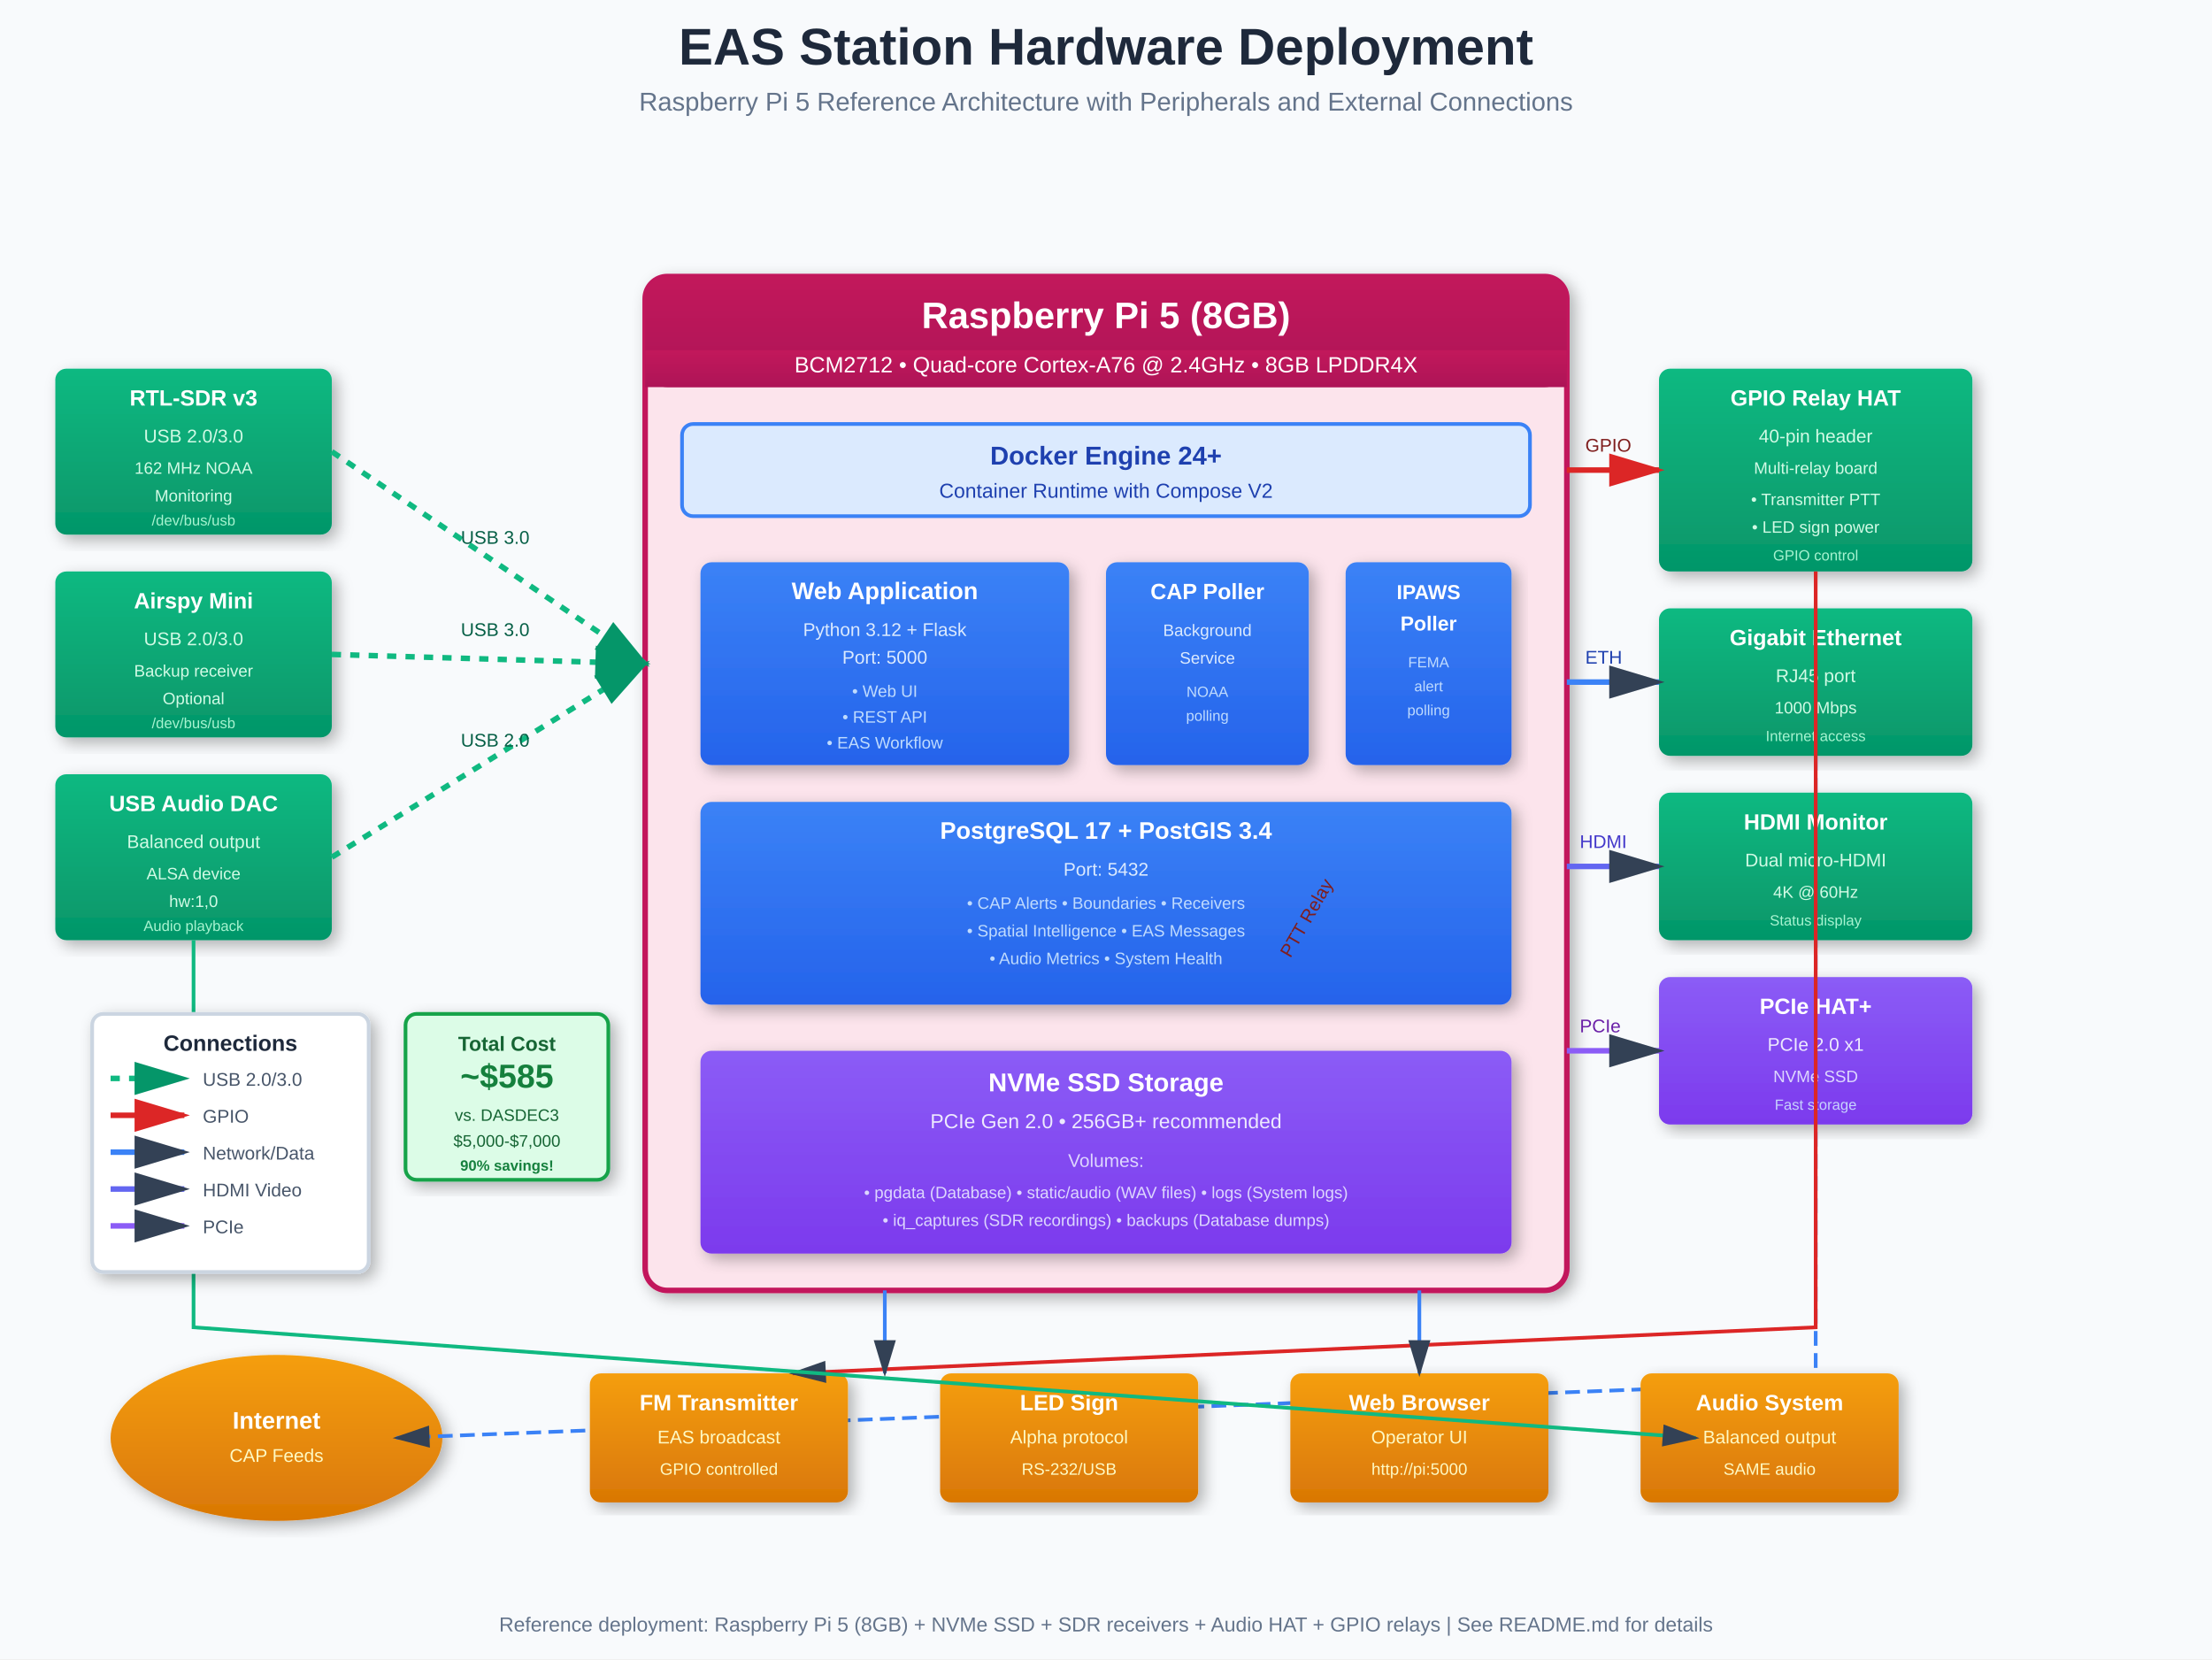
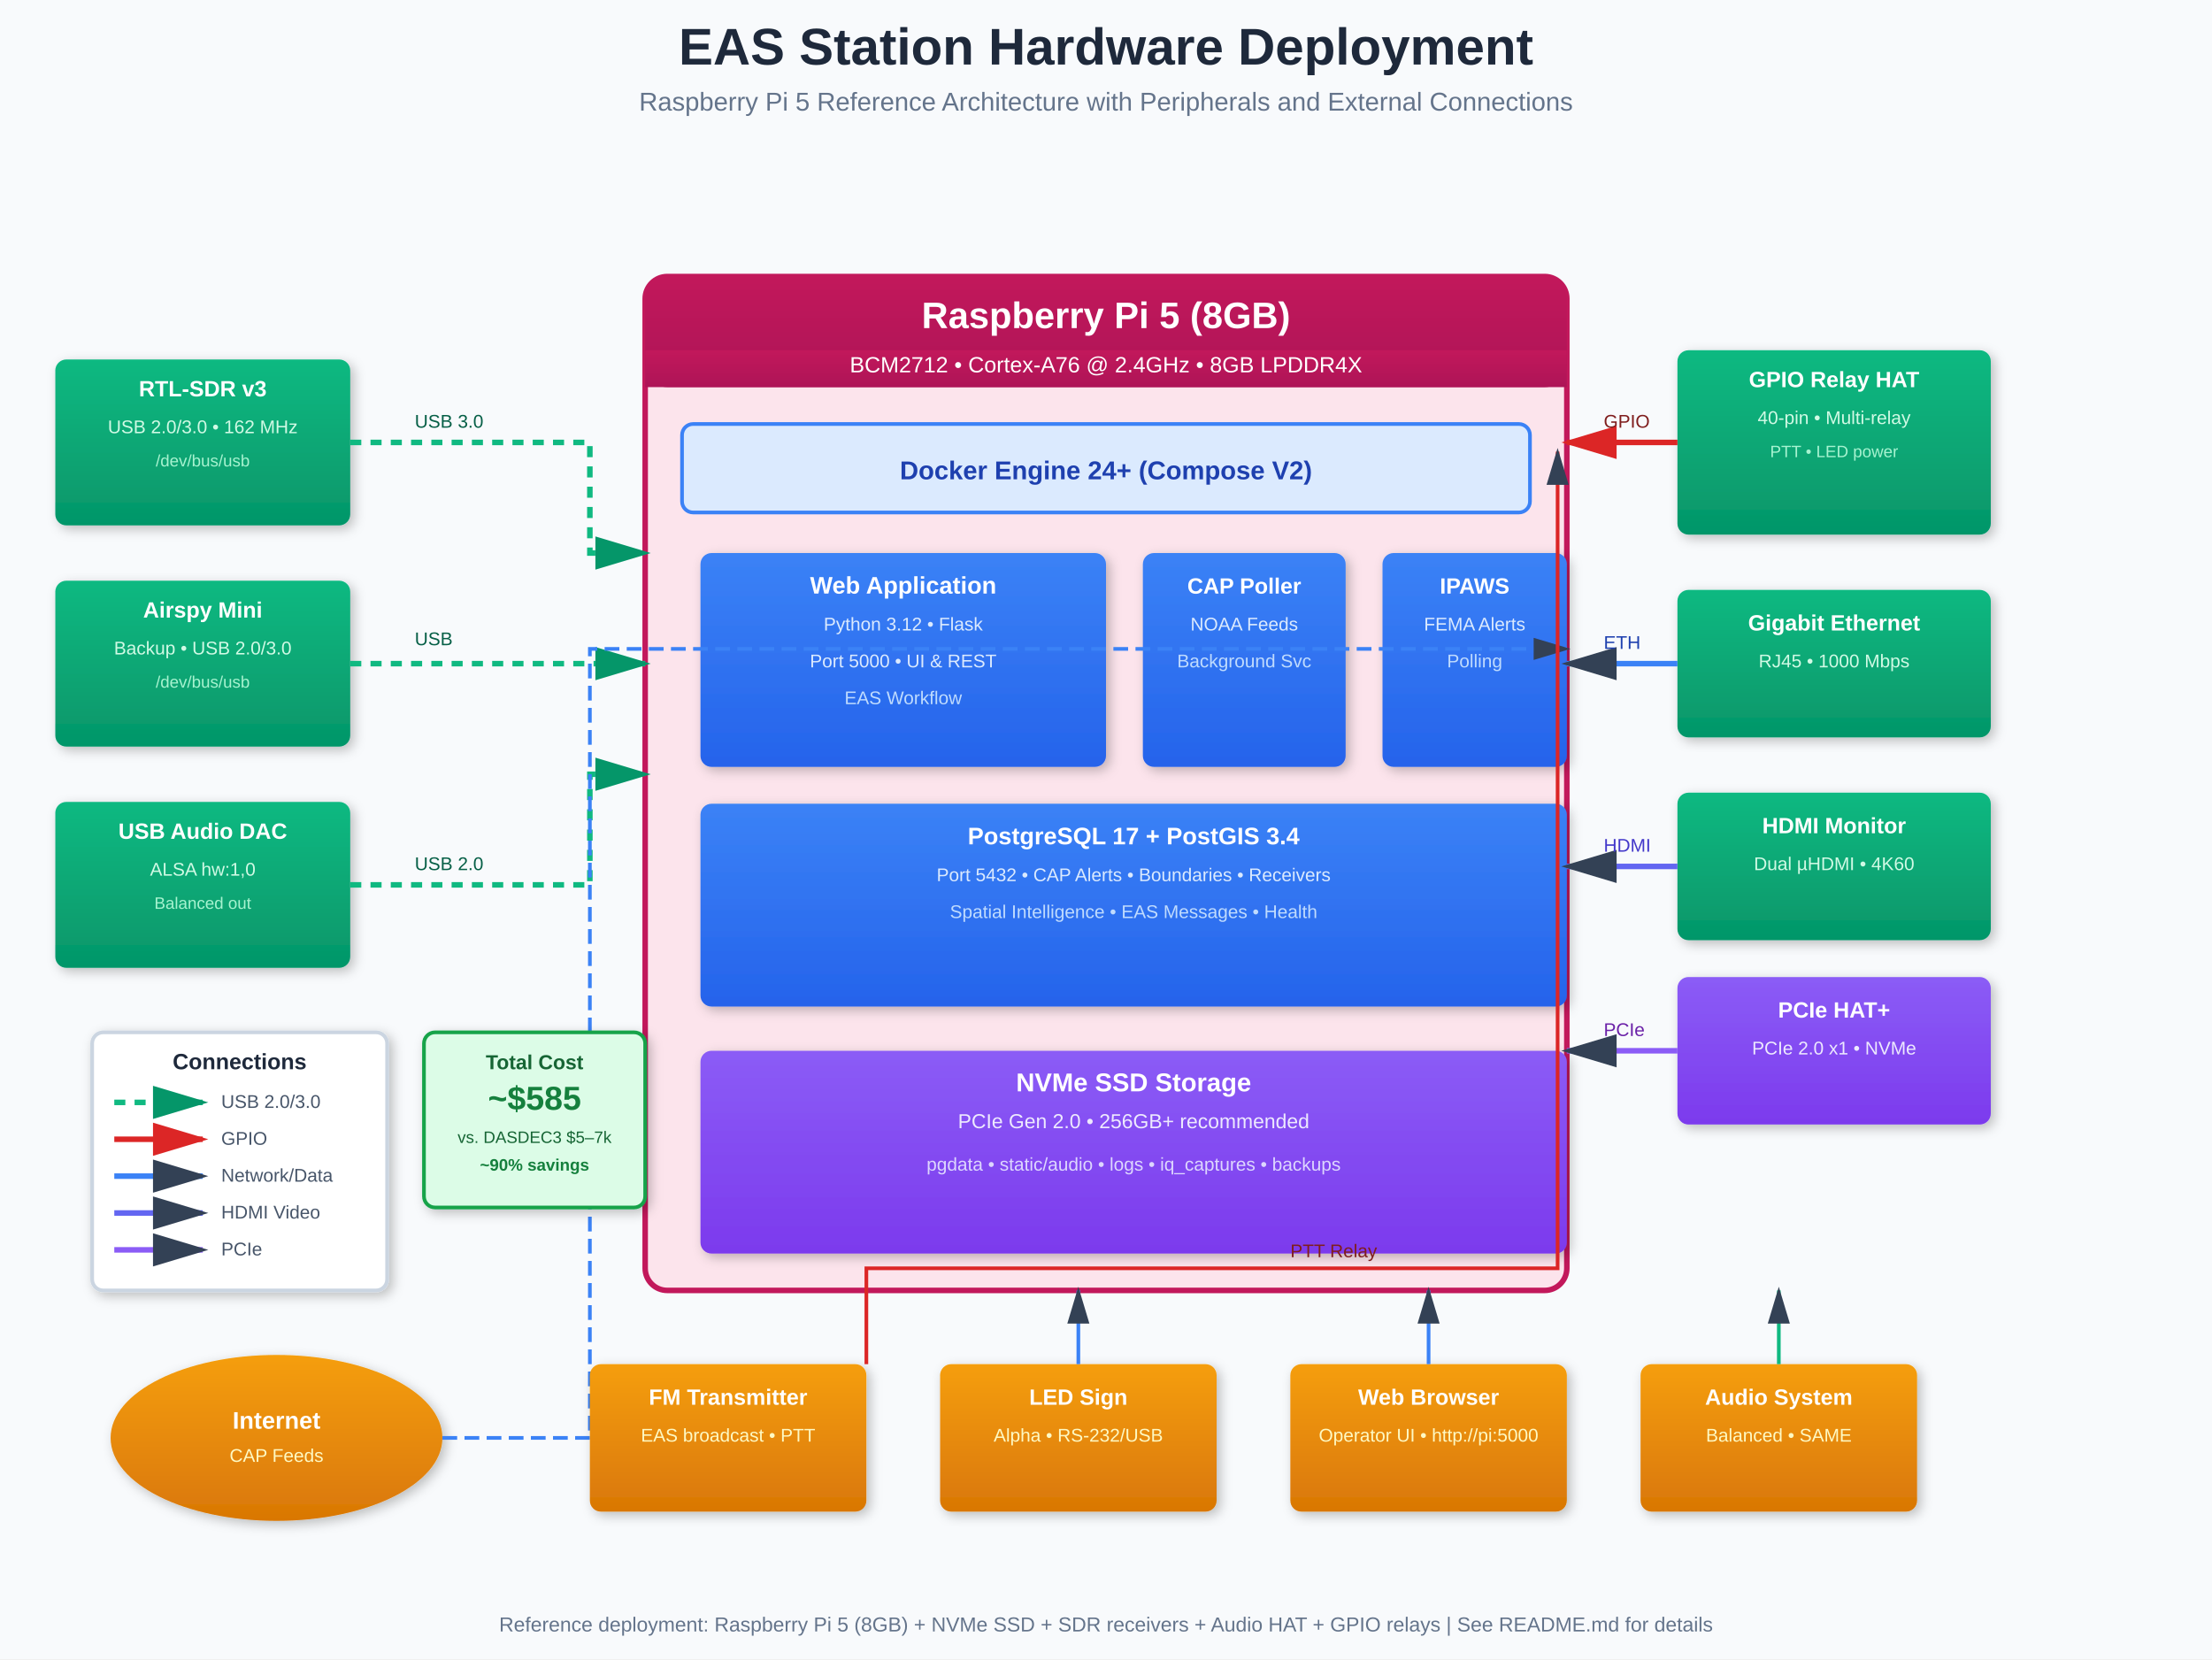
<svg xmlns="http://www.w3.org/2000/svg" width="1200" height="900" viewBox="0 0 1200 900" role="img" aria-labelledby="deploy-title">
  <defs>
    <linearGradient id="dep-grad-pi" x1="0%" y1="0%" x2="0%" y2="100%">
      <stop offset="0%" style="stop-color:#c2185b;stop-opacity:1" />
      <stop offset="100%" style="stop-color:#ad1457;stop-opacity:1" />
    </linearGradient>
    <linearGradient id="dep-grad-container" x1="0%" y1="0%" x2="0%" y2="100%">
      <stop offset="0%" style="stop-color:#3b82f6;stop-opacity:1" />
      <stop offset="100%" style="stop-color:#2563eb;stop-opacity:1" />
    </linearGradient>
    <linearGradient id="dep-grad-peripheral" x1="0%" y1="0%" x2="0%" y2="100%">
      <stop offset="0%" style="stop-color:#10b981;stop-opacity:1" />
      <stop offset="100%" style="stop-color:#059669;stop-opacity:1" />
    </linearGradient>
    <linearGradient id="dep-grad-external" x1="0%" y1="0%" x2="0%" y2="100%">
      <stop offset="0%" style="stop-color:#f59e0b;stop-opacity:1" />
      <stop offset="100%" style="stop-color:#d97706;stop-opacity:1" />
    </linearGradient>
    <linearGradient id="dep-grad-storage" x1="0%" y1="0%" x2="0%" y2="100%">
      <stop offset="0%" style="stop-color:#8b5cf6;stop-opacity:1" />
      <stop offset="100%" style="stop-color:#7c3aed;stop-opacity:1" />
    </linearGradient>
    <filter id="dep-shadow">
-       <feDropShadow dx="3" dy="3" stdDeviation="4" flood-opacity="0.3" />
+       <feDropShadow dx="2" dy="2" stdDeviation="3" flood-opacity="0.25" />
    </filter>
    <marker id="dep-arrow" markerWidth="10" markerHeight="10" refX="9" refY="3" orient="auto">
      <polygon points="0 0, 10 3, 0 6" fill="#334155" />
    </marker>
    <marker id="dep-arrow-usb" markerWidth="10" markerHeight="10" refX="9" refY="3" orient="auto">
      <polygon points="0 0, 10 3, 0 6" fill="#059669" />
    </marker>
    <marker id="dep-arrow-gpio" markerWidth="10" markerHeight="10" refX="9" refY="3" orient="auto">
      <polygon points="0 0, 10 3, 0 6" fill="#dc2626" />
    </marker>
  </defs>
  <rect width="1200" height="900" fill="#f8fafc" />
  <text x="600" y="35" font-family="Arial, sans-serif" font-size="28" font-weight="bold" text-anchor="middle" fill="#1e293b">
    EAS Station Hardware Deployment
  </text>
  <text x="600" y="60" font-family="Arial, sans-serif" font-size="14" text-anchor="middle" fill="#64748b">
    Raspberry Pi 5 Reference Architecture with Peripherals and External Connections
  </text>
-   <rect x="350" y="150" width="500" height="550" rx="12" fill="#fce4ec" stroke="#c2185b" stroke-width="3" filter="url(#dep-shadow)" />
+   <rect x="350" y="150" width="500" height="550" rx="12" fill="#fce4ec" stroke="#c2185b" stroke-width="3" />
  <rect x="350" y="150" width="500" height="60" rx="12" fill="url(#dep-grad-pi)" />
  <rect x="350" y="190" width="500" height="20" fill="url(#dep-grad-pi)" />
  <text x="600" y="178" font-family="Arial, sans-serif" font-size="20" font-weight="bold" text-anchor="middle" fill="white">
    Raspberry Pi 5 (8GB)
  </text>
  <text x="600" y="202" font-family="Arial, sans-serif" font-size="12" text-anchor="middle" fill="white">
-     BCM2712 • Quad-core Cortex-A76 @ 2.4GHz • 8GB LPDDR4X
+     BCM2712 • Cortex-A76 @ 2.4GHz • 8GB LPDDR4X
  </text>
-   <rect x="370" y="230" width="460" height="50" rx="6" fill="#dbeafe" stroke="#3b82f6" stroke-width="2" />
-   <text x="600" y="252" font-family="Arial, sans-serif" font-size="14" font-weight="bold" text-anchor="middle" fill="#1e40af">
-     Docker Engine 24+
-   </text>
-   <text x="600" y="270" font-family="Arial, sans-serif" font-size="11" text-anchor="middle" fill="#1e40af">
-     Container Runtime with Compose V2
+   <rect x="370" y="230" width="460" height="48" rx="6" fill="#dbeafe" stroke="#3b82f6" stroke-width="2" />
+   <text x="600" y="260" font-family="Arial, sans-serif" font-size="14" font-weight="bold" text-anchor="middle" fill="#1e40af">
+     Docker Engine 24+ (Compose V2)
  </text>
  <g id="containers">
-     <rect x="380" y="305" width="200" height="110" rx="6" fill="url(#dep-grad-container)" filter="url(#dep-shadow)" />
-     <text x="480" y="325" font-family="Arial, sans-serif" font-size="13" font-weight="bold" text-anchor="middle" fill="white">Web Application</text>
-     <text x="480" y="345" font-family="Arial, sans-serif" font-size="10" text-anchor="middle" fill="#dbeafe">Python 3.12 + Flask</text>
-     <text x="480" y="360" font-family="Arial, sans-serif" font-size="10" text-anchor="middle" fill="#dbeafe">Port: 5000</text>
-     <text x="480" y="378" font-family="Arial, sans-serif" font-size="9" text-anchor="middle" fill="#bfdbfe">• Web UI</text>
-     <text x="480" y="392" font-family="Arial, sans-serif" font-size="9" text-anchor="middle" fill="#bfdbfe">• REST API</text>
-     <text x="480" y="406" font-family="Arial, sans-serif" font-size="9" text-anchor="middle" fill="#bfdbfe">• EAS Workflow</text>
-     <rect x="600" y="305" width="110" height="110" rx="6" fill="url(#dep-grad-container)" filter="url(#dep-shadow)" />
-     <text x="655" y="325" font-family="Arial, sans-serif" font-size="12" font-weight="bold" text-anchor="middle" fill="white">CAP Poller</text>
-     <text x="655" y="345" font-family="Arial, sans-serif" font-size="9" text-anchor="middle" fill="#dbeafe">Background</text>
-     <text x="655" y="360" font-family="Arial, sans-serif" font-size="9" text-anchor="middle" fill="#dbeafe">Service</text>
-     <text x="655" y="378" font-family="Arial, sans-serif" font-size="8" text-anchor="middle" fill="#bfdbfe">NOAA</text>
-     <text x="655" y="391" font-family="Arial, sans-serif" font-size="8" text-anchor="middle" fill="#bfdbfe">polling</text>
-     <rect x="730" y="305" width="90" height="110" rx="6" fill="url(#dep-grad-container)" filter="url(#dep-shadow)" />
-     <text x="775" y="325" font-family="Arial, sans-serif" font-size="11" font-weight="bold" text-anchor="middle" fill="white">IPAWS</text>
-     <text x="775" y="342" font-family="Arial, sans-serif" font-size="11" font-weight="bold" text-anchor="middle" fill="white">Poller</text>
-     <text x="775" y="362" font-family="Arial, sans-serif" font-size="8" text-anchor="middle" fill="#bfdbfe">FEMA</text>
-     <text x="775" y="375" font-family="Arial, sans-serif" font-size="8" text-anchor="middle" fill="#bfdbfe">alert</text>
-     <text x="775" y="388" font-family="Arial, sans-serif" font-size="8" text-anchor="middle" fill="#bfdbfe">polling</text>
-     <rect x="380" y="435" width="440" height="110" rx="6" fill="url(#dep-grad-container)" filter="url(#dep-shadow)" />
-     <text x="600" y="455" font-family="Arial, sans-serif" font-size="13" font-weight="bold" text-anchor="middle" fill="white">PostgreSQL 17 + PostGIS 3.4</text>
-     <text x="600" y="475" font-family="Arial, sans-serif" font-size="10" text-anchor="middle" fill="#dbeafe">Port: 5432</text>
-     <text x="600" y="493" font-family="Arial, sans-serif" font-size="9" text-anchor="middle" fill="#bfdbfe">• CAP Alerts • Boundaries • Receivers</text>
-     <text x="600" y="508" font-family="Arial, sans-serif" font-size="9" text-anchor="middle" fill="#bfdbfe">• Spatial Intelligence • EAS Messages</text>
-     <text x="600" y="523" font-family="Arial, sans-serif" font-size="9" text-anchor="middle" fill="#bfdbfe">• Audio Metrics • System Health</text>
+     <rect x="380" y="300" width="220" height="116" rx="6" fill="url(#dep-grad-container)" filter="url(#dep-shadow)" />
+     <text x="490" y="322" font-family="Arial, sans-serif" font-size="13" font-weight="bold" text-anchor="middle" fill="white">Web Application</text>
+     <text x="490" y="342" font-family="Arial, sans-serif" font-size="10" text-anchor="middle" fill="#dbeafe">Python 3.12 • Flask</text>
+     <text x="490" y="362" font-family="Arial, sans-serif" font-size="10" text-anchor="middle" fill="#dbeafe">Port 5000 • UI &amp; REST</text>
+     <text x="490" y="382" font-family="Arial, sans-serif" font-size="10" text-anchor="middle" fill="#bfdbfe">EAS Workflow</text>
+     <rect x="620" y="300" width="110" height="116" rx="6" fill="url(#dep-grad-container)" filter="url(#dep-shadow)" />
+     <text x="675" y="322" font-family="Arial, sans-serif" font-size="12" font-weight="bold" text-anchor="middle" fill="white">CAP Poller</text>
+     <text x="675" y="342" font-family="Arial, sans-serif" font-size="10" text-anchor="middle" fill="#dbeafe">NOAA Feeds</text>
+     <text x="675" y="362" font-family="Arial, sans-serif" font-size="10" text-anchor="middle" fill="#bfdbfe">Background Svc</text>
+     <rect x="750" y="300" width="100" height="116" rx="6" fill="url(#dep-grad-container)" filter="url(#dep-shadow)" />
+     <text x="800" y="322" font-family="Arial, sans-serif" font-size="12" font-weight="bold" text-anchor="middle" fill="white">IPAWS</text>
+     <text x="800" y="342" font-family="Arial, sans-serif" font-size="10" text-anchor="middle" fill="#dbeafe">FEMA Alerts</text>
+     <text x="800" y="362" font-family="Arial, sans-serif" font-size="10" text-anchor="middle" fill="#bfdbfe">Polling</text>
+     <rect x="380" y="436" width="470" height="110" rx="6" fill="url(#dep-grad-container)" filter="url(#dep-shadow)" />
+     <text x="615" y="458" font-family="Arial, sans-serif" font-size="13" font-weight="bold" text-anchor="middle" fill="white">PostgreSQL 17 + PostGIS 3.4</text>
+     <text x="615" y="478" font-family="Arial, sans-serif" font-size="10" text-anchor="middle" fill="#dbeafe">Port 5432 • CAP Alerts • Boundaries • Receivers</text>
+     <text x="615" y="498" font-family="Arial, sans-serif" font-size="10" text-anchor="middle" fill="#bfdbfe">Spatial Intelligence • EAS Messages • Health</text>
  </g>
-   <rect x="380" y="570" width="440" height="110" rx="6" fill="url(#dep-grad-storage)" filter="url(#dep-shadow)" />
-   <text x="600" y="592" font-family="Arial, sans-serif" font-size="14" font-weight="bold" text-anchor="middle" fill="white">NVMe SSD Storage</text>
-   <text x="600" y="612" font-family="Arial, sans-serif" font-size="11" text-anchor="middle" fill="#ede9fe">PCIe Gen 2.0 • 256GB+ recommended</text>
-   <text x="600" y="633" font-family="Arial, sans-serif" font-size="10" text-anchor="middle" fill="#ddd6fe">Volumes:</text>
-   <text x="600" y="650" font-family="Arial, sans-serif" font-size="9" text-anchor="middle" fill="#ddd6fe">• pgdata (Database) • static/audio (WAV files) • logs (System logs)</text>
-   <text x="600" y="665" font-family="Arial, sans-serif" font-size="9" text-anchor="middle" fill="#ddd6fe">• iq_captures (SDR recordings) • backups (Database dumps)</text>
+   <rect x="380" y="570" width="470" height="110" rx="6" fill="url(#dep-grad-storage)" filter="url(#dep-shadow)" />
+   <text x="615" y="592" font-family="Arial, sans-serif" font-size="14" font-weight="bold" text-anchor="middle" fill="white">NVMe SSD Storage</text>
+   <text x="615" y="612" font-family="Arial, sans-serif" font-size="11" text-anchor="middle" fill="#ede9fe">PCIe Gen 2.0 • 256GB+ recommended</text>
+   <text x="615" y="635" font-family="Arial, sans-serif" font-size="10" text-anchor="middle" fill="#ddd6fe">pgdata • static/audio • logs • iq_captures • backups</text>
+   <circle cx="350" cy="300" r="0" id="anch-left-300" />
+   <circle cx="350" cy="360" r="0" id="anch-left-360" />
+   <circle cx="350" cy="420" r="0" id="anch-left-420" />
+   <circle cx="850" cy="245" r="0" id="anch-right-245" />
+   <circle cx="850" cy="352" r="0" id="anch-right-352" />
+   <circle cx="850" cy="360" r="0" id="anch-right-360" />
+   <circle cx="850" cy="470" r="0" id="anch-right-470" />
+   <circle cx="850" cy="570" r="0" id="anch-right-570" />
+   <circle cx="585" cy="700" r="0" id="anch-bot-585" />
+   <circle cx="775" cy="700" r="0" id="anch-bot-775" />
+   <circle cx="965" cy="700" r="0" id="anch-bot-965" />
  <g id="usb-left">
-     <rect x="30" y="200" width="150" height="90" rx="6" fill="url(#dep-grad-peripheral)" filter="url(#dep-shadow)" />
-     <text x="105" y="220" font-family="Arial, sans-serif" font-size="12" font-weight="bold" text-anchor="middle" fill="white">RTL-SDR v3</text>
-     <text x="105" y="240" font-family="Arial, sans-serif" font-size="10" text-anchor="middle" fill="#d1fae5">USB 2.0/3.0</text>
-     <text x="105" y="257" font-family="Arial, sans-serif" font-size="9" text-anchor="middle" fill="#d1fae5">162 MHz NOAA</text>
-     <text x="105" y="272" font-family="Arial, sans-serif" font-size="9" text-anchor="middle" fill="#d1fae5">Monitoring</text>
-     <text x="105" y="285" font-family="Arial, sans-serif" font-size="8" text-anchor="middle" fill="#a7f3d0">/dev/bus/usb</text>
-     <path d="M 180,245 L 350,360" stroke="#10b981" stroke-width="3" stroke-dasharray="5,5" fill="none" marker-end="url(#dep-arrow-usb)" />
-     <text x="250" y="295" font-family="Arial, sans-serif" font-size="10" fill="#065f46">USB 3.0</text>
-     <rect x="30" y="310" width="150" height="90" rx="6" fill="url(#dep-grad-peripheral)" filter="url(#dep-shadow)" />
-     <text x="105" y="330" font-family="Arial, sans-serif" font-size="12" font-weight="bold" text-anchor="middle" fill="white">Airspy Mini</text>
-     <text x="105" y="350" font-family="Arial, sans-serif" font-size="10" text-anchor="middle" fill="#d1fae5">USB 2.0/3.0</text>
-     <text x="105" y="367" font-family="Arial, sans-serif" font-size="9" text-anchor="middle" fill="#d1fae5">Backup receiver</text>
-     <text x="105" y="382" font-family="Arial, sans-serif" font-size="9" text-anchor="middle" fill="#d1fae5">Optional</text>
-     <text x="105" y="395" font-family="Arial, sans-serif" font-size="8" text-anchor="middle" fill="#a7f3d0">/dev/bus/usb</text>
-     <path d="M 180,355 L 350,360" stroke="#10b981" stroke-width="3" stroke-dasharray="5,5" fill="none" marker-end="url(#dep-arrow-usb)" />
-     <text x="250" y="345" font-family="Arial, sans-serif" font-size="10" fill="#065f46">USB 3.0</text>
-     <rect x="30" y="420" width="150" height="90" rx="6" fill="url(#dep-grad-peripheral)" filter="url(#dep-shadow)" />
-     <text x="105" y="440" font-family="Arial, sans-serif" font-size="12" font-weight="bold" text-anchor="middle" fill="white">USB Audio DAC</text>
-     <text x="105" y="460" font-family="Arial, sans-serif" font-size="10" text-anchor="middle" fill="#d1fae5">Balanced output</text>
-     <text x="105" y="477" font-family="Arial, sans-serif" font-size="9" text-anchor="middle" fill="#d1fae5">ALSA device</text>
-     <text x="105" y="492" font-family="Arial, sans-serif" font-size="9" text-anchor="middle" fill="#d1fae5">hw:1,0</text>
-     <text x="105" y="505" font-family="Arial, sans-serif" font-size="8" text-anchor="middle" fill="#a7f3d0">Audio playback</text>
-     <path d="M 180,465 L 350,360" stroke="#10b981" stroke-width="3" stroke-dasharray="5,5" fill="none" marker-end="url(#dep-arrow-usb)" />
-     <text x="250" y="405" font-family="Arial, sans-serif" font-size="10" fill="#065f46">USB 2.0</text>
+     <rect x="30" y="195" width="160" height="90" rx="6" fill="url(#dep-grad-peripheral)" filter="url(#dep-shadow)" />
+     <text x="110" y="215" font-family="Arial, sans-serif" font-size="12" font-weight="bold" text-anchor="middle" fill="white">RTL-SDR v3</text>
+     <text x="110" y="235" font-family="Arial, sans-serif" font-size="10" text-anchor="middle" fill="#d1fae5">USB 2.0/3.0 • 162 MHz</text>
+     <text x="110" y="253" font-family="Arial, sans-serif" font-size="9" text-anchor="middle" fill="#a7f3d0">/dev/bus/usb</text>
+     <path d="M 190,240 H 320 V 300 H 350" stroke="#10b981" stroke-width="3" stroke-dasharray="6,5" fill="none" marker-end="url(#dep-arrow-usb)" />
+     <text x="225" y="232" font-family="Arial, sans-serif" font-size="10" fill="#065f46">USB 3.0</text>
+     <rect x="30" y="315" width="160" height="90" rx="6" fill="url(#dep-grad-peripheral)" filter="url(#dep-shadow)" />
+     <text x="110" y="335" font-family="Arial, sans-serif" font-size="12" font-weight="bold" text-anchor="middle" fill="white">Airspy Mini</text>
+     <text x="110" y="355" font-family="Arial, sans-serif" font-size="10" text-anchor="middle" fill="#d1fae5">Backup • USB 2.0/3.0</text>
+     <text x="110" y="373" font-family="Arial, sans-serif" font-size="9" text-anchor="middle" fill="#a7f3d0">/dev/bus/usb</text>
+     <path d="M 190,360 H 350" stroke="#10b981" stroke-width="3" stroke-dasharray="6,5" fill="none" marker-end="url(#dep-arrow-usb)" />
+     <text x="225" y="350" font-family="Arial, sans-serif" font-size="10" fill="#065f46">USB</text>
+     <rect x="30" y="435" width="160" height="90" rx="6" fill="url(#dep-grad-peripheral)" filter="url(#dep-shadow)" />
+     <text x="110" y="455" font-family="Arial, sans-serif" font-size="12" font-weight="bold" text-anchor="middle" fill="white">USB Audio DAC</text>
+     <text x="110" y="475" font-family="Arial, sans-serif" font-size="10" text-anchor="middle" fill="#d1fae5">ALSA hw:1,0</text>
+     <text x="110" y="493" font-family="Arial, sans-serif" font-size="9" text-anchor="middle" fill="#a7f3d0">Balanced out</text>
+     <path d="M 190,480 H 320 V 420 H 350" stroke="#10b981" stroke-width="3" stroke-dasharray="6,5" fill="none" marker-end="url(#dep-arrow-usb)" />
+     <text x="225" y="472" font-family="Arial, sans-serif" font-size="10" fill="#065f46">USB 2.0</text>
  </g>
  <g id="peripherals-right">
-     <rect x="900" y="200" width="170" height="110" rx="6" fill="url(#dep-grad-peripheral)" filter="url(#dep-shadow)" />
-     <text x="985" y="220" font-family="Arial, sans-serif" font-size="12" font-weight="bold" text-anchor="middle" fill="white">GPIO Relay HAT</text>
-     <text x="985" y="240" font-family="Arial, sans-serif" font-size="10" text-anchor="middle" fill="#d1fae5">40-pin header</text>
-     <text x="985" y="257" font-family="Arial, sans-serif" font-size="9" text-anchor="middle" fill="#d1fae5">Multi-relay board</text>
-     <text x="985" y="274" font-family="Arial, sans-serif" font-size="9" text-anchor="middle" fill="#d1fae5">• Transmitter PTT</text>
-     <text x="985" y="289" font-family="Arial, sans-serif" font-size="9" text-anchor="middle" fill="#d1fae5">• LED sign power</text>
-     <text x="985" y="304" font-family="Arial, sans-serif" font-size="8" text-anchor="middle" fill="#a7f3d0">GPIO control</text>
-     <path d="M 850,255 L 900,255" stroke="#dc2626" stroke-width="3" fill="none" marker-end="url(#dep-arrow-gpio)" />
-     <text x="860" y="245" font-family="Arial, sans-serif" font-size="10" fill="#7f1d1d">GPIO</text>
-     <rect x="900" y="330" width="170" height="80" rx="6" fill="url(#dep-grad-peripheral)" filter="url(#dep-shadow)" />
-     <text x="985" y="350" font-family="Arial, sans-serif" font-size="12" font-weight="bold" text-anchor="middle" fill="white">Gigabit Ethernet</text>
-     <text x="985" y="370" font-family="Arial, sans-serif" font-size="10" text-anchor="middle" fill="#d1fae5">RJ45 port</text>
-     <text x="985" y="387" font-family="Arial, sans-serif" font-size="9" text-anchor="middle" fill="#d1fae5">1000 Mbps</text>
-     <text x="985" y="402" font-family="Arial, sans-serif" font-size="8" text-anchor="middle" fill="#a7f3d0">Internet access</text>
-     <path d="M 850,370 L 900,370" stroke="#3b82f6" stroke-width="3" fill="none" marker-end="url(#dep-arrow)" />
-     <text x="860" y="360" font-family="Arial, sans-serif" font-size="10" fill="#1e40af">ETH</text>
-     <rect x="900" y="430" width="170" height="80" rx="6" fill="url(#dep-grad-peripheral)" filter="url(#dep-shadow)" />
-     <text x="985" y="450" font-family="Arial, sans-serif" font-size="12" font-weight="bold" text-anchor="middle" fill="white">HDMI Monitor</text>
-     <text x="985" y="470" font-family="Arial, sans-serif" font-size="10" text-anchor="middle" fill="#d1fae5">Dual micro-HDMI</text>
-     <text x="985" y="487" font-family="Arial, sans-serif" font-size="9" text-anchor="middle" fill="#d1fae5">4K @ 60Hz</text>
-     <text x="985" y="502" font-family="Arial, sans-serif" font-size="8" text-anchor="middle" fill="#a7f3d0">Status display</text>
-     <path d="M 850,470 L 900,470" stroke="#6366f1" stroke-width="3" fill="none" marker-end="url(#dep-arrow)" />
-     <text x="857" y="460" font-family="Arial, sans-serif" font-size="10" fill="#4338ca">HDMI</text>
-     <rect x="900" y="530" width="170" height="80" rx="6" fill="url(#dep-grad-storage)" filter="url(#dep-shadow)" />
-     <text x="985" y="550" font-family="Arial, sans-serif" font-size="12" font-weight="bold" text-anchor="middle" fill="white">PCIe HAT+</text>
-     <text x="985" y="570" font-family="Arial, sans-serif" font-size="10" text-anchor="middle" fill="#ede9fe">PCIe 2.0 x1</text>
-     <text x="985" y="587" font-family="Arial, sans-serif" font-size="9" text-anchor="middle" fill="#ddd6fe">NVMe SSD</text>
-     <text x="985" y="602" font-family="Arial, sans-serif" font-size="8" text-anchor="middle" fill="#c7d2fe">Fast storage</text>
-     <path d="M 850,570 L 900,570" stroke="#8b5cf6" stroke-width="3" fill="none" marker-end="url(#dep-arrow)" />
-     <text x="857" y="560" font-family="Arial, sans-serif" font-size="10" fill="#6b21a8">PCIe</text>
+     <rect x="910" y="190" width="170" height="100" rx="6" fill="url(#dep-grad-peripheral)" filter="url(#dep-shadow)" />
+     <text x="995" y="210" font-family="Arial, sans-serif" font-size="12" font-weight="bold" text-anchor="middle" fill="white">GPIO Relay HAT</text>
+     <text x="995" y="230" font-family="Arial, sans-serif" font-size="10" text-anchor="middle" fill="#d1fae5">40-pin • Multi-relay</text>
+     <text x="995" y="248" font-family="Arial, sans-serif" font-size="9" text-anchor="middle" fill="#a7f3d0">PTT • LED power</text>
+     <path d="M 910,240 H 850" stroke="#dc2626" stroke-width="3" fill="none" marker-end="url(#dep-arrow-gpio)" />
+     <text x="870" y="232" font-family="Arial, sans-serif" font-size="10" fill="#7f1d1d">GPIO</text>
+     <rect x="910" y="320" width="170" height="80" rx="6" fill="url(#dep-grad-peripheral)" filter="url(#dep-shadow)" />
+     <text x="995" y="342" font-family="Arial, sans-serif" font-size="12" font-weight="bold" text-anchor="middle" fill="white">Gigabit Ethernet</text>
+     <text x="995" y="362" font-family="Arial, sans-serif" font-size="10" text-anchor="middle" fill="#d1fae5">RJ45 • 1000 Mbps</text>
+     <path d="M 910,360 H 850" stroke="#3b82f6" stroke-width="3" fill="none" marker-end="url(#dep-arrow)" />
+     <text x="870" y="352" font-family="Arial, sans-serif" font-size="10" fill="#1e40af">ETH</text>
+     <rect x="910" y="430" width="170" height="80" rx="6" fill="url(#dep-grad-peripheral)" filter="url(#dep-shadow)" />
+     <text x="995" y="452" font-family="Arial, sans-serif" font-size="12" font-weight="bold" text-anchor="middle" fill="white">HDMI Monitor</text>
+     <text x="995" y="472" font-family="Arial, sans-serif" font-size="10" text-anchor="middle" fill="#d1fae5">Dual µHDMI • 4K60</text>
+     <path d="M 910,470 H 850" stroke="#6366f1" stroke-width="3" fill="none" marker-end="url(#dep-arrow)" />
+     <text x="870" y="462" font-family="Arial, sans-serif" font-size="10" fill="#4338ca">HDMI</text>
+     <rect x="910" y="530" width="170" height="80" rx="6" fill="url(#dep-grad-storage)" filter="url(#dep-shadow)" />
+     <text x="995" y="552" font-family="Arial, sans-serif" font-size="12" font-weight="bold" text-anchor="middle" fill="white">PCIe HAT+</text>
+     <text x="995" y="572" font-family="Arial, sans-serif" font-size="10" text-anchor="middle" fill="#ede9fe">PCIe 2.0 x1 • NVMe</text>
+     <path d="M 910,570 H 850" stroke="#8b5cf6" stroke-width="3" fill="none" marker-end="url(#dep-arrow)" />
+     <text x="870" y="562" font-family="Arial, sans-serif" font-size="10" fill="#6b21a8">PCIe</text>
  </g>
  <g id="external">
    <ellipse cx="150" cy="780" rx="90" ry="45" fill="url(#dep-grad-external)" filter="url(#dep-shadow)" />
    <text x="150" y="775" font-family="Arial, sans-serif" font-size="13" font-weight="bold" text-anchor="middle" fill="white">Internet</text>
    <text x="150" y="793" font-family="Arial, sans-serif" font-size="10" text-anchor="middle" fill="#fef9c3">CAP Feeds</text>
-     <path d="M 985,410 L 985,750 L 215,780" stroke="#3b82f6" stroke-width="2" stroke-dasharray="8,4" fill="none" marker-end="url(#dep-arrow)" />
-     <rect x="320" y="745" width="140" height="70" rx="6" fill="url(#dep-grad-external)" filter="url(#dep-shadow)" />
-     <text x="390" y="765" font-family="Arial, sans-serif" font-size="12" font-weight="bold" text-anchor="middle" fill="white">FM Transmitter</text>
-     <text x="390" y="783" font-family="Arial, sans-serif" font-size="10" text-anchor="middle" fill="#fef9c3">EAS broadcast</text>
-     <text x="390" y="800" font-family="Arial, sans-serif" font-size="9" text-anchor="middle" fill="#fef9c3">GPIO controlled</text>
-     <path d="M 985,310 L 985,720 L 430,745" stroke="#dc2626" stroke-width="2" fill="none" marker-end="url(#dep-arrow)" />
-     <text x="700" y="520" font-family="Arial, sans-serif" font-size="10" fill="#7f1d1d" transform="rotate(-60, 700, 520)">PTT Relay</text>
-     <rect x="510" y="745" width="140" height="70" rx="6" fill="url(#dep-grad-external)" filter="url(#dep-shadow)" />
-     <text x="580" y="765" font-family="Arial, sans-serif" font-size="12" font-weight="bold" text-anchor="middle" fill="white">LED Sign</text>
-     <text x="580" y="783" font-family="Arial, sans-serif" font-size="10" text-anchor="middle" fill="#fef9c3">Alpha protocol</text>
-     <text x="580" y="800" font-family="Arial, sans-serif" font-size="9" text-anchor="middle" fill="#fef9c3">RS-232/USB</text>
-     <path d="M 480,700 L 480,745" stroke="#3b82f6" stroke-width="2" fill="none" marker-end="url(#dep-arrow)" />
-     <rect x="700" y="745" width="140" height="70" rx="6" fill="url(#dep-grad-external)" filter="url(#dep-shadow)" />
-     <text x="770" y="765" font-family="Arial, sans-serif" font-size="12" font-weight="bold" text-anchor="middle" fill="white">Web Browser</text>
-     <text x="770" y="783" font-family="Arial, sans-serif" font-size="10" text-anchor="middle" fill="#fef9c3">Operator UI</text>
-     <text x="770" y="800" font-family="Arial, sans-serif" font-size="9" text-anchor="middle" fill="#fef9c3">http://pi:5000</text>
-     <path d="M 770,700 L 770,745" stroke="#3b82f6" stroke-width="2" fill="none" marker-end="url(#dep-arrow)" />
-     <rect x="890" y="745" width="140" height="70" rx="6" fill="url(#dep-grad-external)" filter="url(#dep-shadow)" />
-     <text x="960" y="765" font-family="Arial, sans-serif" font-size="12" font-weight="bold" text-anchor="middle" fill="white">Audio System</text>
-     <text x="960" y="783" font-family="Arial, sans-serif" font-size="10" text-anchor="middle" fill="#fef9c3">Balanced output</text>
-     <text x="960" y="800" font-family="Arial, sans-serif" font-size="9" text-anchor="middle" fill="#fef9c3">SAME audio</text>
-     <path d="M 105,510 L 105,720 L 920,780" stroke="#10b981" stroke-width="2" fill="none" marker-end="url(#dep-arrow)" />
+     <path d="M 240,780 H 320 V 352 H 845 V 352 H 850" stroke="#3b82f6" stroke-width="2" stroke-dasharray="8,4" fill="none" marker-end="url(#dep-arrow)" />
+     <rect x="320" y="740" width="150" height="80" rx="6" fill="url(#dep-grad-external)" filter="url(#dep-shadow)" />
+     <text x="395" y="762" font-family="Arial, sans-serif" font-size="12" font-weight="bold" text-anchor="middle" fill="white">FM Transmitter</text>
+     <text x="395" y="782" font-family="Arial, sans-serif" font-size="10" text-anchor="middle" fill="#fef9c3">EAS broadcast • PTT</text>
+     <path d="M 470,740 V 688 H 845 V 245" stroke="#dc2626" stroke-width="2" fill="none" marker-end="url(#dep-arrow)" />
+     <text x="700" y="682" font-family="Arial, sans-serif" font-size="10" fill="#7f1d1d">PTT Relay</text>
+     <rect x="510" y="740" width="150" height="80" rx="6" fill="url(#dep-grad-external)" filter="url(#dep-shadow)" />
+     <text x="585" y="762" font-family="Arial, sans-serif" font-size="12" font-weight="bold" text-anchor="middle" fill="white">LED Sign</text>
+     <text x="585" y="782" font-family="Arial, sans-serif" font-size="10" text-anchor="middle" fill="#fef9c3">Alpha • RS-232/USB</text>
+     <path d="M 585,740 V 700" stroke="#3b82f6" stroke-width="2" fill="none" marker-end="url(#dep-arrow)" />
+     <rect x="700" y="740" width="150" height="80" rx="6" fill="url(#dep-grad-external)" filter="url(#dep-shadow)" />
+     <text x="775" y="762" font-family="Arial, sans-serif" font-size="12" font-weight="bold" text-anchor="middle" fill="white">Web Browser</text>
+     <text x="775" y="782" font-family="Arial, sans-serif" font-size="10" text-anchor="middle" fill="#fef9c3">Operator UI • http://pi:5000</text>
+     <path d="M 775,740 V 700" stroke="#3b82f6" stroke-width="2" fill="none" marker-end="url(#dep-arrow)" />
+     <rect x="890" y="740" width="150" height="80" rx="6" fill="url(#dep-grad-external)" filter="url(#dep-shadow)" />
+     <text x="965" y="762" font-family="Arial, sans-serif" font-size="12" font-weight="bold" text-anchor="middle" fill="white">Audio System</text>
+     <text x="965" y="782" font-family="Arial, sans-serif" font-size="10" text-anchor="middle" fill="#fef9c3">Balanced • SAME</text>
+     <path d="M 965,740 V 700" stroke="#10b981" stroke-width="2" fill="none" marker-end="url(#dep-arrow)" />
  </g>
-   <g id="legend" transform="translate(50, 550)">
-     <rect x="0" y="0" width="150" height="140" rx="6" fill="white" stroke="#cbd5e1" stroke-width="2" filter="url(#dep-shadow)" />
-     <text x="75" y="20" font-family="Arial, sans-serif" font-size="12" font-weight="bold" text-anchor="middle" fill="#1e293b">Connections</text>
-     <path d="M 10,35 L 50,35" stroke="#10b981" stroke-width="3" stroke-dasharray="5,5" fill="none" marker-end="url(#dep-arrow-usb)" />
-     <text x="60" y="39" font-family="Arial, sans-serif" font-size="10" fill="#475569">USB 2.0/3.0</text>
-     <path d="M 10,55 L 50,55" stroke="#dc2626" stroke-width="3" fill="none" marker-end="url(#dep-arrow-gpio)" />
-     <text x="60" y="59" font-family="Arial, sans-serif" font-size="10" fill="#475569">GPIO</text>
-     <path d="M 10,75 L 50,75" stroke="#3b82f6" stroke-width="3" fill="none" marker-end="url(#dep-arrow)" />
-     <text x="60" y="79" font-family="Arial, sans-serif" font-size="10" fill="#475569">Network/Data</text>
-     <path d="M 10,95 L 50,95" stroke="#6366f1" stroke-width="3" fill="none" marker-end="url(#dep-arrow)" />
-     <text x="60" y="99" font-family="Arial, sans-serif" font-size="10" fill="#475569">HDMI Video</text>
-     <path d="M 10,115 L 50,115" stroke="#8b5cf6" stroke-width="3" fill="none" marker-end="url(#dep-arrow)" />
-     <text x="60" y="119" font-family="Arial, sans-serif" font-size="10" fill="#475569">PCIe</text>
+   <g id="legend" transform="translate(50, 560)">
+     <rect x="0" y="0" width="160" height="140" rx="6" fill="white" stroke="#cbd5e1" stroke-width="2" filter="url(#dep-shadow)" />
+     <text x="80" y="20" font-family="Arial, sans-serif" font-size="12" font-weight="bold" text-anchor="middle" fill="#1e293b">Connections</text>
+     <path d="M 12,38 H 60" stroke="#10b981" stroke-width="3" stroke-dasharray="6,5" fill="none" marker-end="url(#dep-arrow-usb)" />
+     <text x="70" y="41" font-family="Arial, sans-serif" font-size="10" fill="#475569">USB 2.0/3.0</text>
+     <path d="M 12,58 H 60" stroke="#dc2626" stroke-width="3" fill="none" marker-end="url(#dep-arrow-gpio)" />
+     <text x="70" y="61" font-family="Arial, sans-serif" font-size="10" fill="#475569">GPIO</text>
+     <path d="M 12,78 H 60" stroke="#3b82f6" stroke-width="3" fill="none" marker-end="url(#dep-arrow)" />
+     <text x="70" y="81" font-family="Arial, sans-serif" font-size="10" fill="#475569">Network/Data</text>
+     <path d="M 12,98 H 60" stroke="#6366f1" stroke-width="3" fill="none" marker-end="url(#dep-arrow)" />
+     <text x="70" y="101" font-family="Arial, sans-serif" font-size="10" fill="#475569">HDMI Video</text>
+     <path d="M 12,118 H 60" stroke="#8b5cf6" stroke-width="3" fill="none" marker-end="url(#dep-arrow)" />
+     <text x="70" y="121" font-family="Arial, sans-serif" font-size="10" fill="#475569">PCIe</text>
  </g>
-   <rect x="220" y="550" width="110" height="90" rx="6" fill="#dcfce7" stroke="#16a34a" stroke-width="2" filter="url(#dep-shadow)" />
-   <text x="275" y="570" font-family="Arial, sans-serif" font-size="11" font-weight="bold" text-anchor="middle" fill="#166534">Total Cost</text>
-   <text x="275" y="590" font-family="Arial, sans-serif" font-size="18" font-weight="bold" text-anchor="middle" fill="#15803d">~$585</text>
-   <text x="275" y="608" font-family="Arial, sans-serif" font-size="9" text-anchor="middle" fill="#166534">vs. DASDEC3</text>
-   <text x="275" y="622" font-family="Arial, sans-serif" font-size="9" text-anchor="middle" fill="#166534">$5,000-$7,000</text>
-   <text x="275" y="635" font-family="Arial, sans-serif" font-size="8" font-weight="bold" text-anchor="middle" fill="#15803d">90% savings!</text>
+   <rect x="230" y="560" width="120" height="95" rx="6" fill="#dcfce7" stroke="#16a34a" stroke-width="2" filter="url(#dep-shadow)" />
+   <text x="290" y="580" font-family="Arial, sans-serif" font-size="11" font-weight="bold" text-anchor="middle" fill="#166534">Total Cost</text>
+   <text x="290" y="602" font-family="Arial, sans-serif" font-size="18" font-weight="bold" text-anchor="middle" fill="#15803d">~$585</text>
+   <text x="290" y="620" font-family="Arial, sans-serif" font-size="9" text-anchor="middle" fill="#166534">vs. DASDEC3 $5–7k</text>
+   <text x="290" y="635" font-family="Arial, sans-serif" font-size="9" font-weight="bold" text-anchor="middle" fill="#15803d">~90% savings</text>
  <text x="600" y="885" font-family="Arial, sans-serif" font-size="11" text-anchor="middle" fill="#64748b">
    Reference deployment: Raspberry Pi 5 (8GB) + NVMe SSD + SDR receivers + Audio HAT + GPIO relays | See README.md for details
  </text>
</svg>
